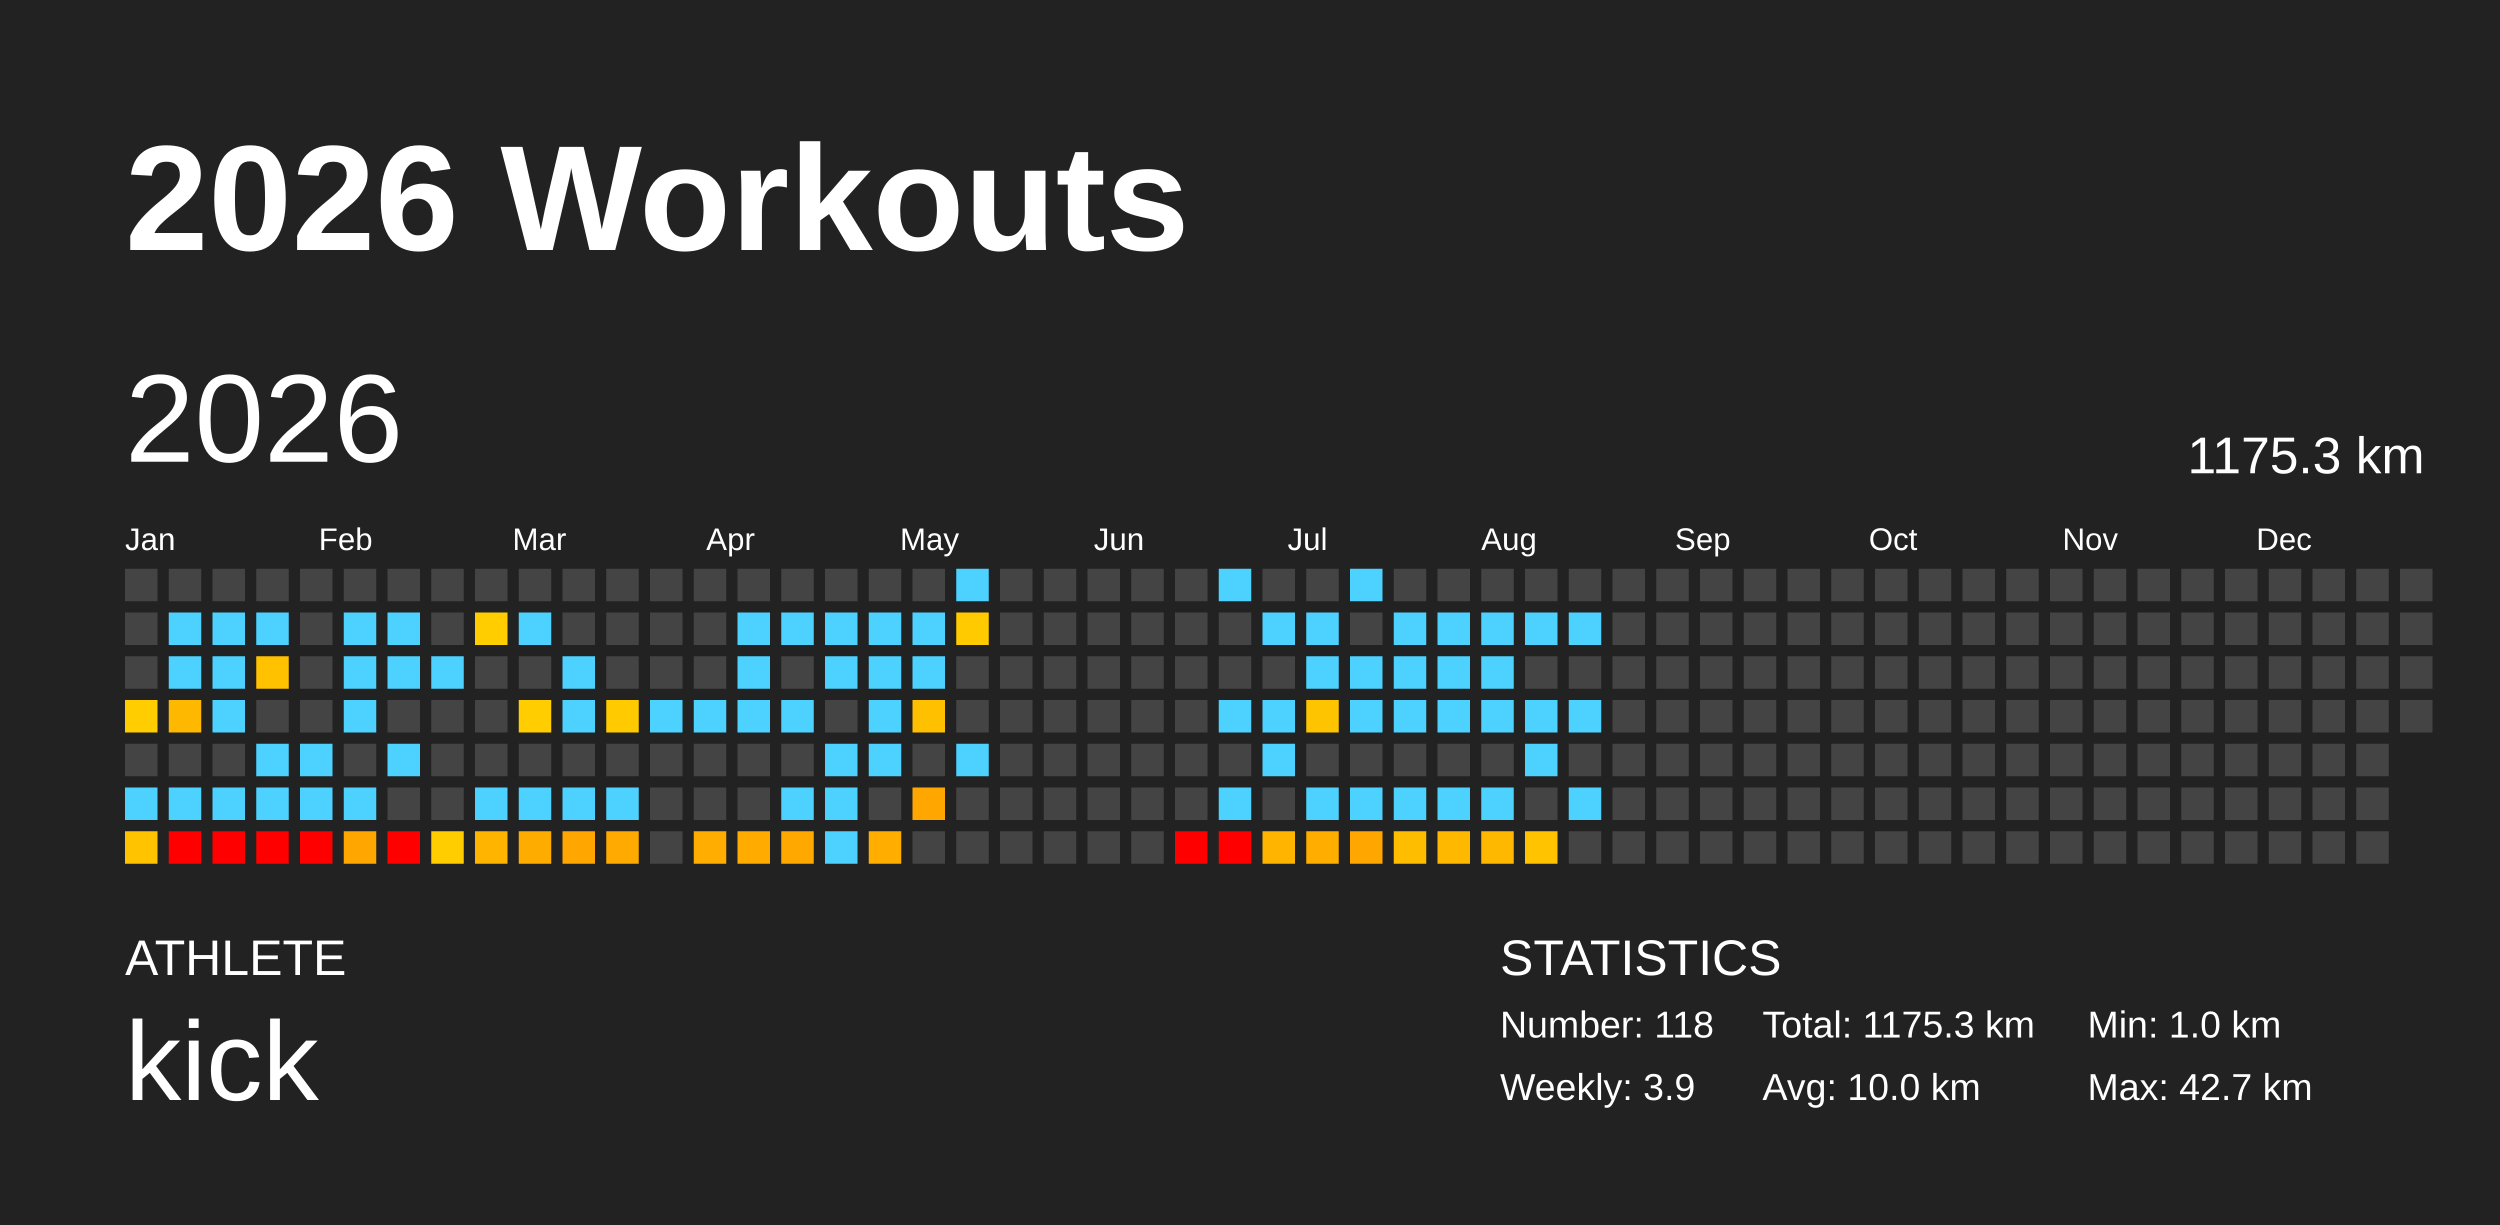
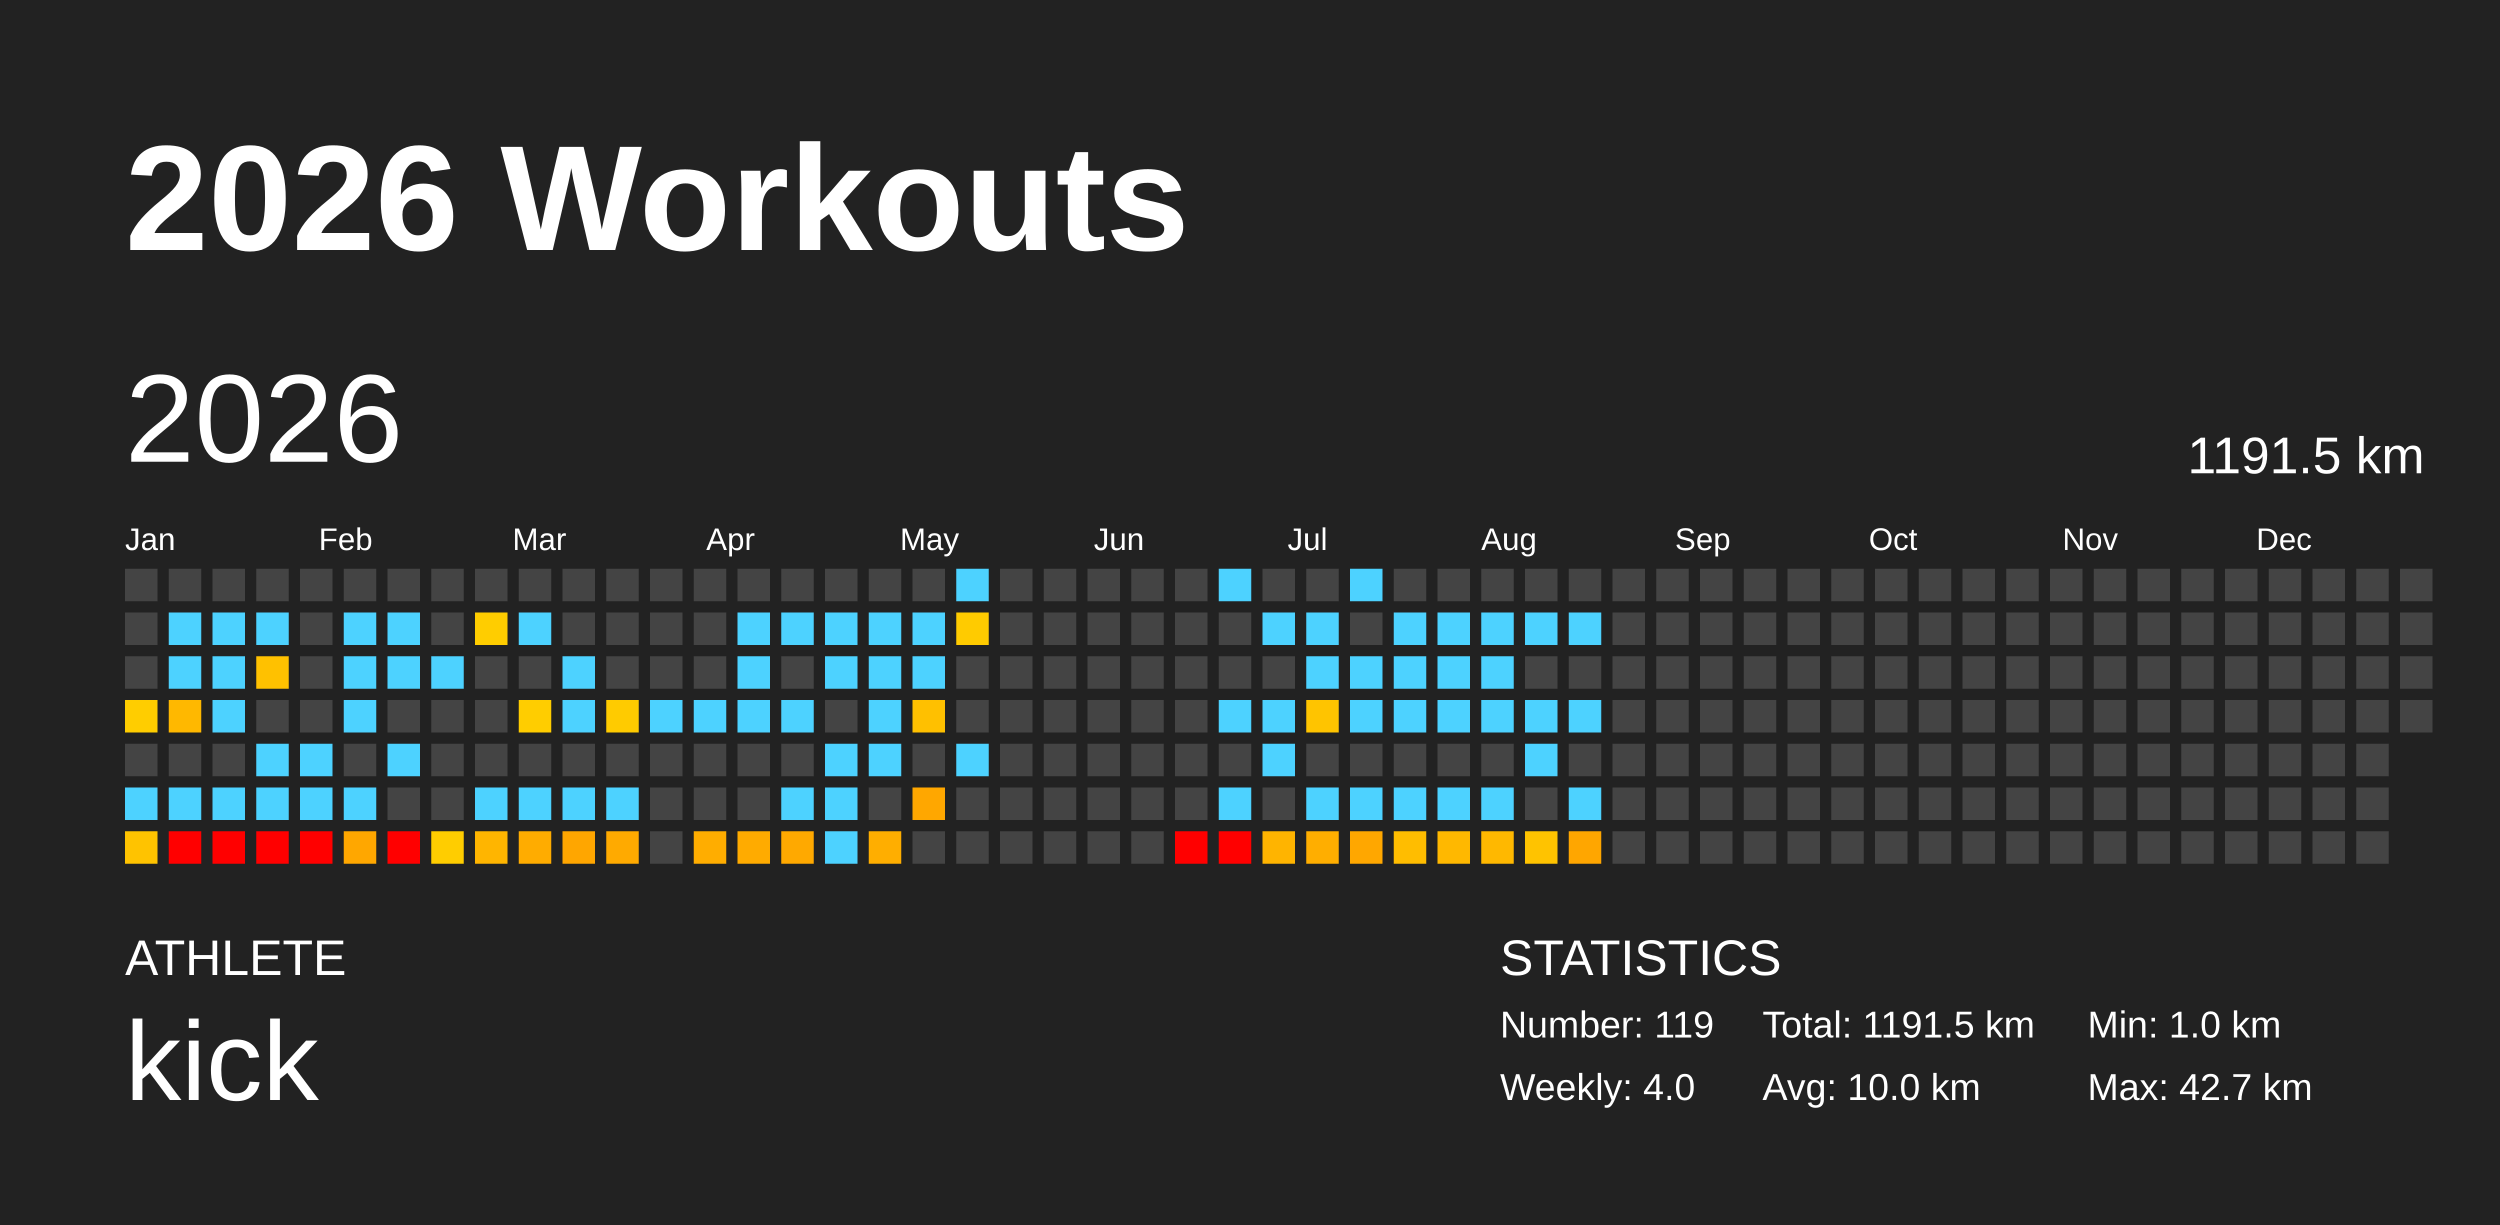
<svg xmlns="http://www.w3.org/2000/svg" baseProfile="full" height="98mm" version="1.1" viewBox="0,0,200,98" width="200mm">
  <defs />
  <rect fill="#222222" height="98" width="200" x="0" y="0" />
  <text fill="#FFFFFF" style="font-size:12px; font-family:Arial; font-weight:bold;" x="10" y="20">2026 Workouts</text>
  <text fill="#FFFFFF" style="font-size:4px; font-family:Arial" x="10" y="78">ATHLETE</text>
  <text fill="#FFFFFF" style="font-size:9px; font-family:Arial" x="10" y="88">kick</text>
  <text fill="#FFFFFF" style="font-size:4px; font-family:Arial" x="120" y="78">STATISTICS</text>
-   <text fill="#FFFFFF" style="font-size:3px; font-family:Arial" x="120" y="83">Number: 118</text>
-   <text fill="#FFFFFF" style="font-size:3px; font-family:Arial" x="120" y="88">Weekly: 3.9</text>
-   <text fill="#FFFFFF" style="font-size:3px; font-family:Arial" x="141" y="83">Total: 1175.3 km</text>
+   <text fill="#FFFFFF" style="font-size:3px; font-family:Arial" x="120" y="83">Number: 119</text>
+   <text fill="#FFFFFF" style="font-size:3px; font-family:Arial" x="120" y="88">Weekly: 4.0</text>
+   <text fill="#FFFFFF" style="font-size:3px; font-family:Arial" x="141" y="83">Total: 1191.5 km</text>
  <text fill="#FFFFFF" style="font-size:3px; font-family:Arial" x="141" y="88">Avg: 10.0 km</text>
  <text fill="#FFFFFF" style="font-size:3px; font-family:Arial" x="167" y="83">Min: 1.0 km</text>
  <text fill="#FFFFFF" style="font-size:3px; font-family:Arial" x="167" y="88">Max: 42.7 km</text>
  <text dominant-baseline="hanging" fill="#FFFFFF" style="font-size:10.0px; font-family:Arial;" x="10" y="30">2026</text>
-   <text dominant-baseline="hanging" fill="#FFFFFF" style="font-size:4.125px; font-family:Arial;" x="175" y="35">1175.3 km</text>
+   <text dominant-baseline="hanging" fill="#FFFFFF" style="font-size:4.125px; font-family:Arial;" x="175" y="35">1191.5 km</text>
  <text fill="#FFFFFF" style="font-size:2.5px; font-family:Arial" x="10.0" y="44">Jan</text>
  <text fill="#FFFFFF" style="font-size:2.5px; font-family:Arial" x="25.5" y="44">Feb</text>
  <text fill="#FFFFFF" style="font-size:2.5px; font-family:Arial" x="41.0" y="44">Mar</text>
  <text fill="#FFFFFF" style="font-size:2.5px; font-family:Arial" x="56.5" y="44">Apr</text>
  <text fill="#FFFFFF" style="font-size:2.5px; font-family:Arial" x="72.0" y="44">May</text>
  <text fill="#FFFFFF" style="font-size:2.5px; font-family:Arial" x="87.5" y="44">Jun</text>
  <text fill="#FFFFFF" style="font-size:2.5px; font-family:Arial" x="103.0" y="44">Jul</text>
  <text fill="#FFFFFF" style="font-size:2.5px; font-family:Arial" x="118.5" y="44">Aug</text>
  <text fill="#FFFFFF" style="font-size:2.5px; font-family:Arial" x="134.0" y="44">Sep</text>
  <text fill="#FFFFFF" style="font-size:2.5px; font-family:Arial" x="149.5" y="44">Oct</text>
  <text fill="#FFFFFF" style="font-size:2.5px; font-family:Arial" x="165.0" y="44">Nov</text>
  <text fill="#FFFFFF" style="font-size:2.5px; font-family:Arial" x="180.5" y="44">Dec</text>
  <rect fill="#444444" height="2.6" width="2.6" x="10.0" y="45.5" />
  <rect fill="#444444" height="2.6" width="2.6" x="10.0" y="49.0" />
  <rect fill="#444444" height="2.6" width="2.6" x="10.0" y="52.5" />
  <rect fill="#ffcd00" height="2.6" width="2.6" x="10.0" y="56.0" />
  <rect fill="#444444" height="2.6" width="2.6" x="10.0" y="59.5" />
  <rect fill="#4dd2ff" height="2.6" width="2.6" x="10.0" y="63.0" />
  <rect fill="#ffc300" height="2.6" width="2.6" x="10.0" y="66.5" />
  <rect fill="#444444" height="2.6" width="2.6" x="13.5" y="45.5" />
  <rect fill="#4dd2ff" height="2.6" width="2.6" x="13.5" y="49.0" />
  <rect fill="#4dd2ff" height="2.6" width="2.6" x="13.5" y="52.5" />
  <rect fill="#ffb800" height="2.6" width="2.6" x="13.5" y="56.0" />
  <rect fill="#444444" height="2.6" width="2.6" x="13.5" y="59.5" />
  <rect fill="#4dd2ff" height="2.6" width="2.6" x="13.5" y="63.0" />
  <rect fill="red" height="2.6" width="2.6" x="13.5" y="66.5" />
  <rect fill="#444444" height="2.6" width="2.6" x="17.0" y="45.5" />
  <rect fill="#4dd2ff" height="2.6" width="2.6" x="17.0" y="49.0" />
  <rect fill="#4dd2ff" height="2.6" width="2.6" x="17.0" y="52.5" />
  <rect fill="#4dd2ff" height="2.6" width="2.6" x="17.0" y="56.0" />
  <rect fill="#444444" height="2.6" width="2.6" x="17.0" y="59.5" />
  <rect fill="#4dd2ff" height="2.6" width="2.6" x="17.0" y="63.0" />
  <rect fill="red" height="2.6" width="2.6" x="17.0" y="66.5" />
  <rect fill="#444444" height="2.6" width="2.6" x="20.5" y="45.5" />
  <rect fill="#4dd2ff" height="2.6" width="2.6" x="20.5" y="49.0" />
  <rect fill="#ffc100" height="2.6" width="2.6" x="20.5" y="52.5" />
  <rect fill="#444444" height="2.6" width="2.6" x="20.5" y="56.0" />
  <rect fill="#4dd2ff" height="2.6" width="2.6" x="20.5" y="59.5" />
  <rect fill="#4dd2ff" height="2.6" width="2.6" x="20.5" y="63.0" />
  <rect fill="red" height="2.6" width="2.6" x="20.5" y="66.5" />
  <rect fill="#444444" height="2.6" width="2.6" x="24.0" y="45.5" />
  <rect fill="#444444" height="2.6" width="2.6" x="24.0" y="49.0" />
  <rect fill="#444444" height="2.6" width="2.6" x="24.0" y="52.5" />
  <rect fill="#444444" height="2.6" width="2.6" x="24.0" y="56.0" />
  <rect fill="#4dd2ff" height="2.6" width="2.6" x="24.0" y="59.5" />
  <rect fill="#4dd2ff" height="2.6" width="2.6" x="24.0" y="63.0" />
  <rect fill="red" height="2.6" width="2.6" x="24.0" y="66.5" />
  <rect fill="#444444" height="2.6" width="2.6" x="27.5" y="45.5" />
  <rect fill="#4dd2ff" height="2.6" width="2.6" x="27.5" y="49.0" />
  <rect fill="#4dd2ff" height="2.6" width="2.6" x="27.5" y="52.5" />
  <rect fill="#4dd2ff" height="2.6" width="2.6" x="27.5" y="56.0" />
  <rect fill="#444444" height="2.6" width="2.6" x="27.5" y="59.5" />
  <rect fill="#4dd2ff" height="2.6" width="2.6" x="27.5" y="63.0" />
  <rect fill="#ffa700" height="2.6" width="2.6" x="27.5" y="66.5" />
  <rect fill="#444444" height="2.6" width="2.6" x="31.0" y="45.5" />
  <rect fill="#4dd2ff" height="2.6" width="2.6" x="31.0" y="49.0" />
  <rect fill="#4dd2ff" height="2.6" width="2.6" x="31.0" y="52.5" />
  <rect fill="#444444" height="2.6" width="2.6" x="31.0" y="56.0" />
  <rect fill="#4dd2ff" height="2.6" width="2.6" x="31.0" y="59.5" />
  <rect fill="#444444" height="2.6" width="2.6" x="31.0" y="63.0" />
  <rect fill="red" height="2.6" width="2.6" x="31.0" y="66.5" />
  <rect fill="#444444" height="2.6" width="2.6" x="34.5" y="45.5" />
  <rect fill="#444444" height="2.6" width="2.6" x="34.5" y="49.0" />
  <rect fill="#4dd2ff" height="2.6" width="2.6" x="34.5" y="52.5" />
  <rect fill="#444444" height="2.6" width="2.6" x="34.5" y="56.0" />
  <rect fill="#444444" height="2.6" width="2.6" x="34.5" y="59.5" />
  <rect fill="#444444" height="2.6" width="2.6" x="34.5" y="63.0" />
  <rect fill="#ffcd00" height="2.6" width="2.6" x="34.5" y="66.5" />
  <rect fill="#444444" height="2.6" width="2.6" x="38.0" y="45.5" />
  <rect fill="#ffcd00" height="2.6" width="2.6" x="38.0" y="49.0" />
  <rect fill="#444444" height="2.6" width="2.6" x="38.0" y="52.5" />
  <rect fill="#444444" height="2.6" width="2.6" x="38.0" y="56.0" />
  <rect fill="#444444" height="2.6" width="2.6" x="38.0" y="59.5" />
  <rect fill="#4dd2ff" height="2.6" width="2.6" x="38.0" y="63.0" />
  <rect fill="#ffb500" height="2.6" width="2.6" x="38.0" y="66.5" />
  <rect fill="#444444" height="2.6" width="2.6" x="41.5" y="45.5" />
  <rect fill="#4dd2ff" height="2.6" width="2.6" x="41.5" y="49.0" />
  <rect fill="#444444" height="2.6" width="2.6" x="41.5" y="52.5" />
  <rect fill="#ffcd00" height="2.6" width="2.6" x="41.5" y="56.0" />
  <rect fill="#444444" height="2.6" width="2.6" x="41.5" y="59.5" />
  <rect fill="#4dd2ff" height="2.6" width="2.6" x="41.5" y="63.0" />
  <rect fill="#ffac00" height="2.6" width="2.6" x="41.5" y="66.5" />
  <rect fill="#444444" height="2.6" width="2.6" x="45.0" y="45.5" />
  <rect fill="#444444" height="2.6" width="2.6" x="45.0" y="49.0" />
  <rect fill="#4dd2ff" height="2.6" width="2.6" x="45.0" y="52.5" />
  <rect fill="#4dd2ff" height="2.6" width="2.6" x="45.0" y="56.0" />
  <rect fill="#444444" height="2.6" width="2.6" x="45.0" y="59.5" />
  <rect fill="#4dd2ff" height="2.6" width="2.6" x="45.0" y="63.0" />
  <rect fill="#ffa600" height="2.6" width="2.6" x="45.0" y="66.5" />
  <rect fill="#444444" height="2.6" width="2.6" x="48.5" y="45.5" />
  <rect fill="#444444" height="2.6" width="2.6" x="48.5" y="49.0" />
  <rect fill="#444444" height="2.6" width="2.6" x="48.5" y="52.5" />
  <rect fill="#ffcb00" height="2.6" width="2.6" x="48.5" y="56.0" />
  <rect fill="#444444" height="2.6" width="2.6" x="48.5" y="59.5" />
  <rect fill="#4dd2ff" height="2.6" width="2.6" x="48.5" y="63.0" />
  <rect fill="#ffaa00" height="2.6" width="2.6" x="48.5" y="66.5" />
  <rect fill="#444444" height="2.6" width="2.6" x="52.0" y="45.5" />
  <rect fill="#444444" height="2.6" width="2.6" x="52.0" y="49.0" />
  <rect fill="#444444" height="2.6" width="2.6" x="52.0" y="52.5" />
  <rect fill="#4dd2ff" height="2.6" width="2.6" x="52.0" y="56.0" />
  <rect fill="#444444" height="2.6" width="2.6" x="52.0" y="59.5" />
  <rect fill="#444444" height="2.6" width="2.6" x="52.0" y="63.0" />
  <rect fill="#444444" height="2.6" width="2.6" x="52.0" y="66.5" />
  <rect fill="#444444" height="2.6" width="2.6" x="55.5" y="45.5" />
  <rect fill="#444444" height="2.6" width="2.6" x="55.5" y="49.0" />
  <rect fill="#444444" height="2.6" width="2.6" x="55.5" y="52.5" />
  <rect fill="#4dd2ff" height="2.6" width="2.6" x="55.5" y="56.0" />
  <rect fill="#444444" height="2.6" width="2.6" x="55.5" y="59.5" />
  <rect fill="#444444" height="2.6" width="2.6" x="55.5" y="63.0" />
  <rect fill="#ffad00" height="2.6" width="2.6" x="55.5" y="66.5" />
  <rect fill="#444444" height="2.6" width="2.6" x="59.0" y="45.5" />
  <rect fill="#4dd2ff" height="2.6" width="2.6" x="59.0" y="49.0" />
  <rect fill="#4dd2ff" height="2.6" width="2.6" x="59.0" y="52.5" />
  <rect fill="#4dd2ff" height="2.6" width="2.6" x="59.0" y="56.0" />
  <rect fill="#444444" height="2.6" width="2.6" x="59.0" y="59.5" />
  <rect fill="#444444" height="2.6" width="2.6" x="59.0" y="63.0" />
  <rect fill="#ffab00" height="2.6" width="2.6" x="59.0" y="66.5" />
  <rect fill="#444444" height="2.6" width="2.6" x="62.5" y="45.5" />
  <rect fill="#4dd2ff" height="2.6" width="2.6" x="62.5" y="49.0" />
  <rect fill="#444444" height="2.6" width="2.6" x="62.5" y="52.5" />
  <rect fill="#4dd2ff" height="2.6" width="2.6" x="62.5" y="56.0" />
  <rect fill="#444444" height="2.6" width="2.6" x="62.5" y="59.5" />
  <rect fill="#4dd2ff" height="2.6" width="2.6" x="62.5" y="63.0" />
  <rect fill="#ffa900" height="2.6" width="2.6" x="62.5" y="66.5" />
  <rect fill="#444444" height="2.6" width="2.6" x="66.0" y="45.5" />
  <rect fill="#4dd2ff" height="2.6" width="2.6" x="66.0" y="49.0" />
  <rect fill="#4dd2ff" height="2.6" width="2.6" x="66.0" y="52.5" />
  <rect fill="#444444" height="2.6" width="2.6" x="66.0" y="56.0" />
  <rect fill="#4dd2ff" height="2.6" width="2.6" x="66.0" y="59.5" />
  <rect fill="#4dd2ff" height="2.6" width="2.6" x="66.0" y="63.0" />
  <rect fill="#4dd2ff" height="2.6" width="2.6" x="66.0" y="66.5" />
  <rect fill="#444444" height="2.6" width="2.6" x="69.5" y="45.5" />
  <rect fill="#4dd2ff" height="2.6" width="2.6" x="69.5" y="49.0" />
  <rect fill="#4dd2ff" height="2.6" width="2.6" x="69.5" y="52.5" />
  <rect fill="#4dd2ff" height="2.6" width="2.6" x="69.5" y="56.0" />
  <rect fill="#4dd2ff" height="2.6" width="2.6" x="69.5" y="59.5" />
  <rect fill="#444444" height="2.6" width="2.6" x="69.5" y="63.0" />
  <rect fill="#ffae00" height="2.6" width="2.6" x="69.5" y="66.5" />
  <rect fill="#444444" height="2.6" width="2.6" x="73.0" y="45.5" />
  <rect fill="#4dd2ff" height="2.6" width="2.6" x="73.0" y="49.0" />
  <rect fill="#4dd2ff" height="2.6" width="2.6" x="73.0" y="52.5" />
  <rect fill="#ffc000" height="2.6" width="2.6" x="73.0" y="56.0" />
  <rect fill="#444444" height="2.6" width="2.6" x="73.0" y="59.5" />
  <rect fill="#ffa700" height="2.6" width="2.6" x="73.0" y="63.0" />
  <rect fill="#444444" height="2.6" width="2.6" x="73.0" y="66.5" />
  <rect fill="#4dd2ff" height="2.6" width="2.6" x="76.5" y="45.5" />
  <rect fill="#ffcb00" height="2.6" width="2.6" x="76.5" y="49.0" />
  <rect fill="#444444" height="2.6" width="2.6" x="76.5" y="52.5" />
  <rect fill="#444444" height="2.6" width="2.6" x="76.5" y="56.0" />
  <rect fill="#4dd2ff" height="2.6" width="2.6" x="76.5" y="59.5" />
  <rect fill="#444444" height="2.6" width="2.6" x="76.5" y="63.0" />
  <rect fill="#444444" height="2.6" width="2.6" x="76.5" y="66.5" />
  <rect fill="#444444" height="2.6" width="2.6" x="80.0" y="45.5" />
  <rect fill="#444444" height="2.6" width="2.6" x="80.0" y="49.0" />
  <rect fill="#444444" height="2.6" width="2.6" x="80.0" y="52.5" />
  <rect fill="#444444" height="2.6" width="2.6" x="80.0" y="56.0" />
  <rect fill="#444444" height="2.6" width="2.6" x="80.0" y="59.5" />
  <rect fill="#444444" height="2.6" width="2.6" x="80.0" y="63.0" />
  <rect fill="#444444" height="2.6" width="2.6" x="80.0" y="66.5" />
  <rect fill="#444444" height="2.6" width="2.6" x="83.5" y="45.5" />
  <rect fill="#444444" height="2.6" width="2.6" x="83.5" y="49.0" />
  <rect fill="#444444" height="2.6" width="2.6" x="83.5" y="52.5" />
  <rect fill="#444444" height="2.6" width="2.6" x="83.5" y="56.0" />
  <rect fill="#444444" height="2.6" width="2.6" x="83.5" y="59.5" />
  <rect fill="#444444" height="2.6" width="2.6" x="83.5" y="63.0" />
  <rect fill="#444444" height="2.6" width="2.6" x="83.5" y="66.5" />
  <rect fill="#444444" height="2.6" width="2.6" x="87.0" y="45.5" />
  <rect fill="#444444" height="2.6" width="2.6" x="87.0" y="49.0" />
  <rect fill="#444444" height="2.6" width="2.6" x="87.0" y="52.5" />
  <rect fill="#444444" height="2.6" width="2.6" x="87.0" y="56.0" />
  <rect fill="#444444" height="2.6" width="2.6" x="87.0" y="59.5" />
  <rect fill="#444444" height="2.6" width="2.6" x="87.0" y="63.0" />
  <rect fill="#444444" height="2.6" width="2.6" x="87.0" y="66.5" />
  <rect fill="#444444" height="2.6" width="2.6" x="90.5" y="45.5" />
  <rect fill="#444444" height="2.6" width="2.6" x="90.5" y="49.0" />
  <rect fill="#444444" height="2.6" width="2.6" x="90.5" y="52.5" />
  <rect fill="#444444" height="2.6" width="2.6" x="90.5" y="56.0" />
  <rect fill="#444444" height="2.6" width="2.6" x="90.5" y="59.5" />
  <rect fill="#444444" height="2.6" width="2.6" x="90.5" y="63.0" />
  <rect fill="#444444" height="2.6" width="2.6" x="90.5" y="66.5" />
  <rect fill="#444444" height="2.6" width="2.6" x="94.0" y="45.5" />
  <rect fill="#444444" height="2.6" width="2.6" x="94.0" y="49.0" />
  <rect fill="#444444" height="2.6" width="2.6" x="94.0" y="52.5" />
  <rect fill="#444444" height="2.6" width="2.6" x="94.0" y="56.0" />
  <rect fill="#444444" height="2.6" width="2.6" x="94.0" y="59.5" />
  <rect fill="#444444" height="2.6" width="2.6" x="94.0" y="63.0" />
  <rect fill="red" height="2.6" width="2.6" x="94.0" y="66.5" />
  <rect fill="#4dd2ff" height="2.6" width="2.6" x="97.5" y="45.5" />
  <rect fill="#444444" height="2.6" width="2.6" x="97.5" y="49.0" />
  <rect fill="#444444" height="2.6" width="2.6" x="97.5" y="52.5" />
  <rect fill="#4dd2ff" height="2.6" width="2.6" x="97.5" y="56.0" />
  <rect fill="#444444" height="2.6" width="2.6" x="97.5" y="59.5" />
  <rect fill="#4dd2ff" height="2.6" width="2.6" x="97.5" y="63.0" />
  <rect fill="red" height="2.6" width="2.6" x="97.5" y="66.5" />
  <rect fill="#444444" height="2.6" width="2.6" x="101.0" y="45.5" />
  <rect fill="#4dd2ff" height="2.6" width="2.6" x="101.0" y="49.0" />
  <rect fill="#444444" height="2.6" width="2.6" x="101.0" y="52.5" />
  <rect fill="#4dd2ff" height="2.6" width="2.6" x="101.0" y="56.0" />
  <rect fill="#4dd2ff" height="2.6" width="2.6" x="101.0" y="59.5" />
  <rect fill="#444444" height="2.6" width="2.6" x="101.0" y="63.0" />
  <rect fill="#ffb400" height="2.6" width="2.6" x="101.0" y="66.5" />
  <rect fill="#444444" height="2.6" width="2.6" x="104.5" y="45.5" />
  <rect fill="#4dd2ff" height="2.6" width="2.6" x="104.5" y="49.0" />
  <rect fill="#4dd2ff" height="2.6" width="2.6" x="104.5" y="52.5" />
  <rect fill="#ffc400" height="2.6" width="2.6" x="104.5" y="56.0" />
  <rect fill="#444444" height="2.6" width="2.6" x="104.5" y="59.5" />
  <rect fill="#4dd2ff" height="2.6" width="2.6" x="104.5" y="63.0" />
  <rect fill="#ffae00" height="2.6" width="2.6" x="104.5" y="66.5" />
  <rect fill="#4dd2ff" height="2.6" width="2.6" x="108.0" y="45.5" />
  <rect fill="#444444" height="2.6" width="2.6" x="108.0" y="49.0" />
  <rect fill="#4dd2ff" height="2.6" width="2.6" x="108.0" y="52.5" />
  <rect fill="#4dd2ff" height="2.6" width="2.6" x="108.0" y="56.0" />
  <rect fill="#444444" height="2.6" width="2.6" x="108.0" y="59.5" />
  <rect fill="#4dd2ff" height="2.6" width="2.6" x="108.0" y="63.0" />
  <rect fill="#ffa700" height="2.6" width="2.6" x="108.0" y="66.5" />
  <rect fill="#444444" height="2.6" width="2.6" x="111.5" y="45.5" />
  <rect fill="#4dd2ff" height="2.6" width="2.6" x="111.5" y="49.0" />
  <rect fill="#4dd2ff" height="2.6" width="2.6" x="111.5" y="52.5" />
  <rect fill="#4dd2ff" height="2.6" width="2.6" x="111.5" y="56.0" />
  <rect fill="#444444" height="2.6" width="2.6" x="111.5" y="59.5" />
  <rect fill="#4dd2ff" height="2.6" width="2.6" x="111.5" y="63.0" />
  <rect fill="#ffbd00" height="2.6" width="2.6" x="111.5" y="66.5" />
  <rect fill="#444444" height="2.6" width="2.6" x="115.0" y="45.5" />
  <rect fill="#4dd2ff" height="2.6" width="2.6" x="115.0" y="49.0" />
  <rect fill="#4dd2ff" height="2.6" width="2.6" x="115.0" y="52.5" />
  <rect fill="#4dd2ff" height="2.6" width="2.6" x="115.0" y="56.0" />
  <rect fill="#444444" height="2.6" width="2.6" x="115.0" y="59.5" />
  <rect fill="#4dd2ff" height="2.6" width="2.6" x="115.0" y="63.0" />
  <rect fill="#ffb800" height="2.6" width="2.6" x="115.0" y="66.5" />
  <rect fill="#444444" height="2.6" width="2.6" x="118.5" y="45.5" />
  <rect fill="#4dd2ff" height="2.6" width="2.6" x="118.5" y="49.0" />
  <rect fill="#4dd2ff" height="2.6" width="2.6" x="118.5" y="52.5" />
  <rect fill="#4dd2ff" height="2.6" width="2.6" x="118.5" y="56.0" />
  <rect fill="#444444" height="2.6" width="2.6" x="118.5" y="59.5" />
  <rect fill="#4dd2ff" height="2.6" width="2.6" x="118.5" y="63.0" />
  <rect fill="#ffb800" height="2.6" width="2.6" x="118.5" y="66.5" />
  <rect fill="#444444" height="2.6" width="2.6" x="122.0" y="45.5" />
  <rect fill="#4dd2ff" height="2.6" width="2.6" x="122.0" y="49.0" />
  <rect fill="#444444" height="2.6" width="2.6" x="122.0" y="52.5" />
  <rect fill="#4dd2ff" height="2.6" width="2.6" x="122.0" y="56.0" />
  <rect fill="#4dd2ff" height="2.6" width="2.6" x="122.0" y="59.5" />
  <rect fill="#444444" height="2.6" width="2.6" x="122.0" y="63.0" />
  <rect fill="#ffc300" height="2.6" width="2.6" x="122.0" y="66.5" />
  <rect fill="#444444" height="2.6" width="2.6" x="125.5" y="45.5" />
  <rect fill="#4dd2ff" height="2.6" width="2.6" x="125.5" y="49.0" />
  <rect fill="#444444" height="2.6" width="2.6" x="125.5" y="52.5" />
  <rect fill="#4dd2ff" height="2.6" width="2.6" x="125.5" y="56.0" />
  <rect fill="#444444" height="2.6" width="2.6" x="125.5" y="59.5" />
  <rect fill="#4dd2ff" height="2.6" width="2.6" x="125.5" y="63.0" />
-   <rect fill="#444444" height="2.6" width="2.6" x="125.5" y="66.5" />
+   <rect fill="#ffa600" height="2.6" width="2.6" x="125.5" y="66.5" />
  <rect fill="#444444" height="2.6" width="2.6" x="129.0" y="45.5" />
  <rect fill="#444444" height="2.6" width="2.6" x="129.0" y="49.0" />
  <rect fill="#444444" height="2.6" width="2.6" x="129.0" y="52.5" />
  <rect fill="#444444" height="2.6" width="2.6" x="129.0" y="56.0" />
  <rect fill="#444444" height="2.6" width="2.6" x="129.0" y="59.5" />
  <rect fill="#444444" height="2.6" width="2.6" x="129.0" y="63.0" />
  <rect fill="#444444" height="2.6" width="2.6" x="129.0" y="66.5" />
  <rect fill="#444444" height="2.6" width="2.6" x="132.5" y="45.5" />
  <rect fill="#444444" height="2.6" width="2.6" x="132.5" y="49.0" />
  <rect fill="#444444" height="2.6" width="2.6" x="132.5" y="52.5" />
  <rect fill="#444444" height="2.6" width="2.6" x="132.5" y="56.0" />
  <rect fill="#444444" height="2.6" width="2.6" x="132.5" y="59.5" />
  <rect fill="#444444" height="2.6" width="2.6" x="132.5" y="63.0" />
  <rect fill="#444444" height="2.6" width="2.6" x="132.5" y="66.5" />
  <rect fill="#444444" height="2.6" width="2.6" x="136.0" y="45.5" />
  <rect fill="#444444" height="2.6" width="2.6" x="136.0" y="49.0" />
  <rect fill="#444444" height="2.6" width="2.6" x="136.0" y="52.5" />
  <rect fill="#444444" height="2.6" width="2.6" x="136.0" y="56.0" />
  <rect fill="#444444" height="2.6" width="2.6" x="136.0" y="59.5" />
  <rect fill="#444444" height="2.6" width="2.6" x="136.0" y="63.0" />
  <rect fill="#444444" height="2.6" width="2.6" x="136.0" y="66.5" />
  <rect fill="#444444" height="2.6" width="2.6" x="139.5" y="45.5" />
  <rect fill="#444444" height="2.6" width="2.6" x="139.5" y="49.0" />
  <rect fill="#444444" height="2.6" width="2.6" x="139.5" y="52.5" />
  <rect fill="#444444" height="2.6" width="2.6" x="139.5" y="56.0" />
  <rect fill="#444444" height="2.6" width="2.6" x="139.5" y="59.5" />
  <rect fill="#444444" height="2.6" width="2.6" x="139.5" y="63.0" />
  <rect fill="#444444" height="2.6" width="2.6" x="139.5" y="66.5" />
  <rect fill="#444444" height="2.6" width="2.6" x="143.0" y="45.5" />
  <rect fill="#444444" height="2.6" width="2.6" x="143.0" y="49.0" />
  <rect fill="#444444" height="2.6" width="2.6" x="143.0" y="52.5" />
  <rect fill="#444444" height="2.6" width="2.6" x="143.0" y="56.0" />
  <rect fill="#444444" height="2.6" width="2.6" x="143.0" y="59.5" />
  <rect fill="#444444" height="2.6" width="2.6" x="143.0" y="63.0" />
  <rect fill="#444444" height="2.6" width="2.6" x="143.0" y="66.5" />
  <rect fill="#444444" height="2.6" width="2.6" x="146.5" y="45.5" />
  <rect fill="#444444" height="2.6" width="2.6" x="146.5" y="49.0" />
  <rect fill="#444444" height="2.6" width="2.6" x="146.5" y="52.5" />
  <rect fill="#444444" height="2.6" width="2.6" x="146.5" y="56.0" />
  <rect fill="#444444" height="2.6" width="2.6" x="146.5" y="59.5" />
  <rect fill="#444444" height="2.6" width="2.6" x="146.5" y="63.0" />
  <rect fill="#444444" height="2.6" width="2.6" x="146.5" y="66.5" />
  <rect fill="#444444" height="2.6" width="2.6" x="150.0" y="45.5" />
  <rect fill="#444444" height="2.6" width="2.6" x="150.0" y="49.0" />
  <rect fill="#444444" height="2.6" width="2.6" x="150.0" y="52.5" />
  <rect fill="#444444" height="2.6" width="2.6" x="150.0" y="56.0" />
  <rect fill="#444444" height="2.6" width="2.6" x="150.0" y="59.5" />
  <rect fill="#444444" height="2.6" width="2.6" x="150.0" y="63.0" />
  <rect fill="#444444" height="2.6" width="2.6" x="150.0" y="66.5" />
  <rect fill="#444444" height="2.6" width="2.6" x="153.5" y="45.5" />
  <rect fill="#444444" height="2.6" width="2.6" x="153.5" y="49.0" />
  <rect fill="#444444" height="2.6" width="2.6" x="153.5" y="52.5" />
  <rect fill="#444444" height="2.6" width="2.6" x="153.5" y="56.0" />
  <rect fill="#444444" height="2.6" width="2.6" x="153.5" y="59.5" />
  <rect fill="#444444" height="2.6" width="2.6" x="153.5" y="63.0" />
  <rect fill="#444444" height="2.6" width="2.6" x="153.5" y="66.5" />
  <rect fill="#444444" height="2.6" width="2.6" x="157.0" y="45.5" />
  <rect fill="#444444" height="2.6" width="2.6" x="157.0" y="49.0" />
  <rect fill="#444444" height="2.6" width="2.6" x="157.0" y="52.5" />
  <rect fill="#444444" height="2.6" width="2.6" x="157.0" y="56.0" />
  <rect fill="#444444" height="2.6" width="2.6" x="157.0" y="59.5" />
  <rect fill="#444444" height="2.6" width="2.6" x="157.0" y="63.0" />
  <rect fill="#444444" height="2.6" width="2.6" x="157.0" y="66.5" />
  <rect fill="#444444" height="2.6" width="2.6" x="160.5" y="45.5" />
  <rect fill="#444444" height="2.6" width="2.6" x="160.5" y="49.0" />
  <rect fill="#444444" height="2.6" width="2.6" x="160.5" y="52.5" />
  <rect fill="#444444" height="2.6" width="2.6" x="160.5" y="56.0" />
  <rect fill="#444444" height="2.6" width="2.6" x="160.5" y="59.5" />
  <rect fill="#444444" height="2.6" width="2.6" x="160.5" y="63.0" />
  <rect fill="#444444" height="2.6" width="2.6" x="160.5" y="66.5" />
  <rect fill="#444444" height="2.6" width="2.6" x="164.0" y="45.5" />
  <rect fill="#444444" height="2.6" width="2.6" x="164.0" y="49.0" />
  <rect fill="#444444" height="2.6" width="2.6" x="164.0" y="52.5" />
  <rect fill="#444444" height="2.6" width="2.6" x="164.0" y="56.0" />
  <rect fill="#444444" height="2.6" width="2.6" x="164.0" y="59.5" />
  <rect fill="#444444" height="2.6" width="2.6" x="164.0" y="63.0" />
  <rect fill="#444444" height="2.6" width="2.6" x="164.0" y="66.5" />
  <rect fill="#444444" height="2.6" width="2.6" x="167.5" y="45.5" />
  <rect fill="#444444" height="2.6" width="2.6" x="167.5" y="49.0" />
  <rect fill="#444444" height="2.6" width="2.6" x="167.5" y="52.5" />
  <rect fill="#444444" height="2.6" width="2.6" x="167.5" y="56.0" />
  <rect fill="#444444" height="2.6" width="2.6" x="167.5" y="59.5" />
  <rect fill="#444444" height="2.6" width="2.6" x="167.5" y="63.0" />
  <rect fill="#444444" height="2.6" width="2.6" x="167.5" y="66.5" />
  <rect fill="#444444" height="2.6" width="2.6" x="171.0" y="45.5" />
  <rect fill="#444444" height="2.6" width="2.6" x="171.0" y="49.0" />
  <rect fill="#444444" height="2.6" width="2.6" x="171.0" y="52.5" />
  <rect fill="#444444" height="2.6" width="2.6" x="171.0" y="56.0" />
  <rect fill="#444444" height="2.6" width="2.6" x="171.0" y="59.5" />
  <rect fill="#444444" height="2.6" width="2.6" x="171.0" y="63.0" />
  <rect fill="#444444" height="2.6" width="2.6" x="171.0" y="66.5" />
  <rect fill="#444444" height="2.6" width="2.6" x="174.5" y="45.5" />
  <rect fill="#444444" height="2.6" width="2.6" x="174.5" y="49.0" />
  <rect fill="#444444" height="2.6" width="2.6" x="174.5" y="52.5" />
  <rect fill="#444444" height="2.6" width="2.6" x="174.5" y="56.0" />
  <rect fill="#444444" height="2.6" width="2.6" x="174.5" y="59.5" />
  <rect fill="#444444" height="2.6" width="2.6" x="174.5" y="63.0" />
  <rect fill="#444444" height="2.6" width="2.6" x="174.5" y="66.5" />
  <rect fill="#444444" height="2.6" width="2.6" x="178.0" y="45.5" />
  <rect fill="#444444" height="2.6" width="2.6" x="178.0" y="49.0" />
  <rect fill="#444444" height="2.6" width="2.6" x="178.0" y="52.5" />
  <rect fill="#444444" height="2.6" width="2.6" x="178.0" y="56.0" />
  <rect fill="#444444" height="2.6" width="2.6" x="178.0" y="59.5" />
  <rect fill="#444444" height="2.6" width="2.6" x="178.0" y="63.0" />
  <rect fill="#444444" height="2.6" width="2.6" x="178.0" y="66.5" />
  <rect fill="#444444" height="2.6" width="2.6" x="181.5" y="45.5" />
  <rect fill="#444444" height="2.6" width="2.6" x="181.5" y="49.0" />
  <rect fill="#444444" height="2.6" width="2.6" x="181.5" y="52.5" />
  <rect fill="#444444" height="2.6" width="2.6" x="181.5" y="56.0" />
  <rect fill="#444444" height="2.6" width="2.6" x="181.5" y="59.5" />
  <rect fill="#444444" height="2.6" width="2.6" x="181.5" y="63.0" />
  <rect fill="#444444" height="2.6" width="2.6" x="181.5" y="66.5" />
  <rect fill="#444444" height="2.6" width="2.6" x="185.0" y="45.5" />
  <rect fill="#444444" height="2.6" width="2.6" x="185.0" y="49.0" />
  <rect fill="#444444" height="2.6" width="2.6" x="185.0" y="52.5" />
  <rect fill="#444444" height="2.6" width="2.6" x="185.0" y="56.0" />
  <rect fill="#444444" height="2.6" width="2.6" x="185.0" y="59.5" />
  <rect fill="#444444" height="2.6" width="2.6" x="185.0" y="63.0" />
  <rect fill="#444444" height="2.6" width="2.6" x="185.0" y="66.5" />
  <rect fill="#444444" height="2.6" width="2.6" x="188.5" y="45.5" />
  <rect fill="#444444" height="2.6" width="2.6" x="188.5" y="49.0" />
  <rect fill="#444444" height="2.6" width="2.6" x="188.5" y="52.5" />
  <rect fill="#444444" height="2.6" width="2.6" x="188.5" y="56.0" />
  <rect fill="#444444" height="2.6" width="2.6" x="188.5" y="59.5" />
  <rect fill="#444444" height="2.6" width="2.6" x="188.5" y="63.0" />
  <rect fill="#444444" height="2.6" width="2.6" x="188.5" y="66.5" />
  <rect fill="#444444" height="2.6" width="2.6" x="192.0" y="45.5" />
  <rect fill="#444444" height="2.6" width="2.6" x="192.0" y="49.0" />
  <rect fill="#444444" height="2.6" width="2.6" x="192.0" y="52.5" />
  <rect fill="#444444" height="2.6" width="2.6" x="192.0" y="56.0" />
</svg>
